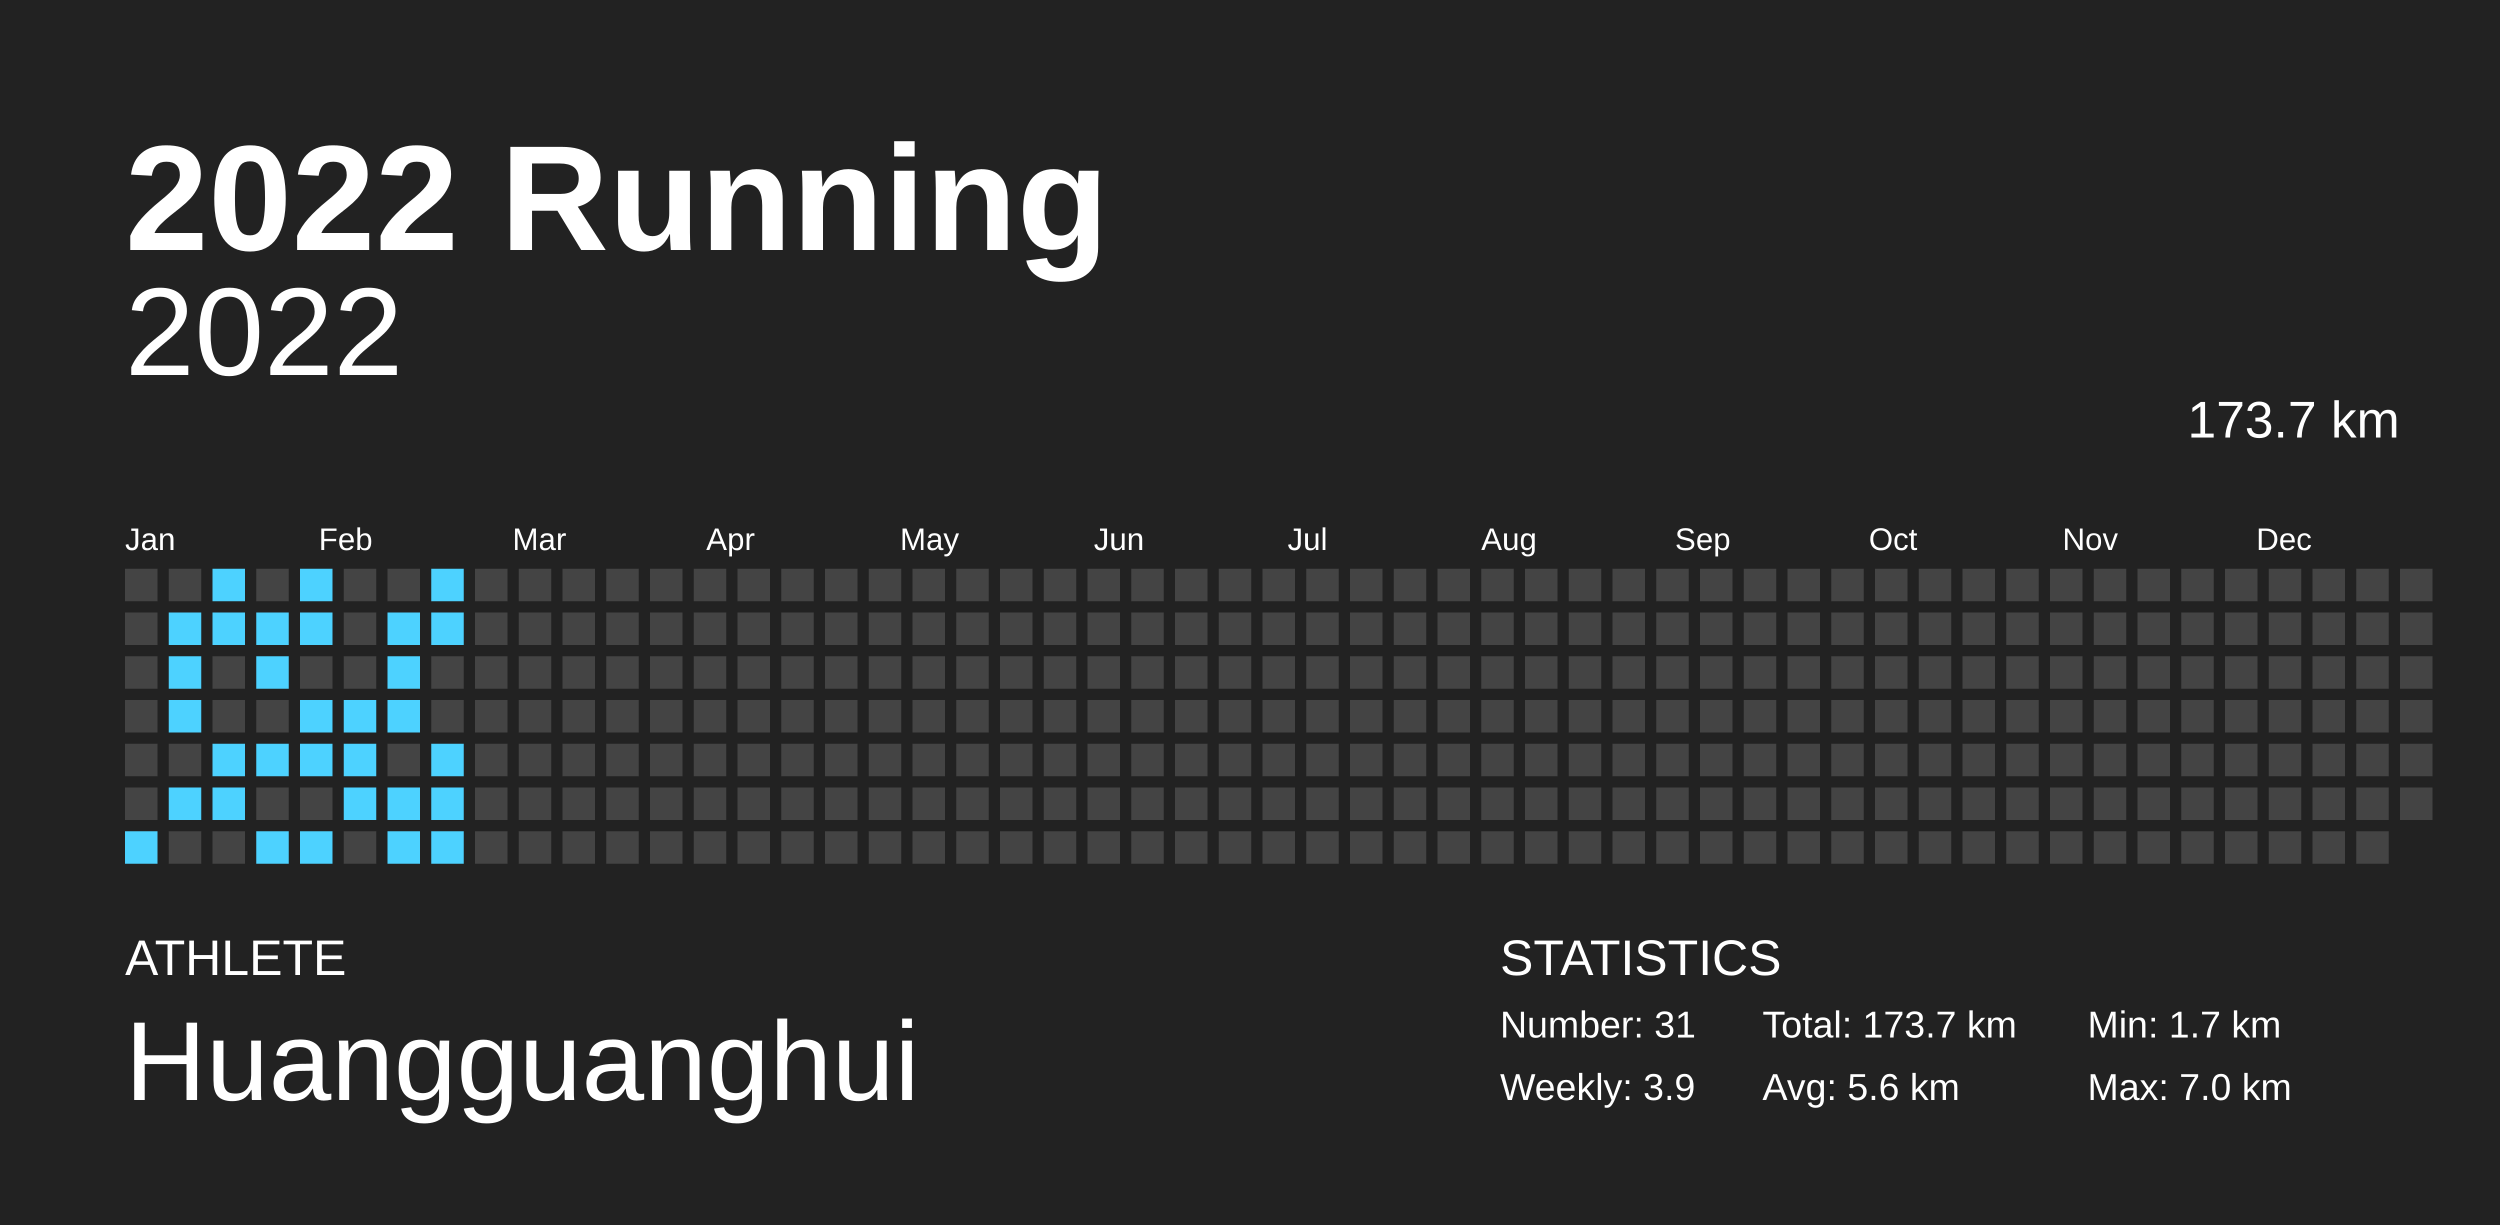
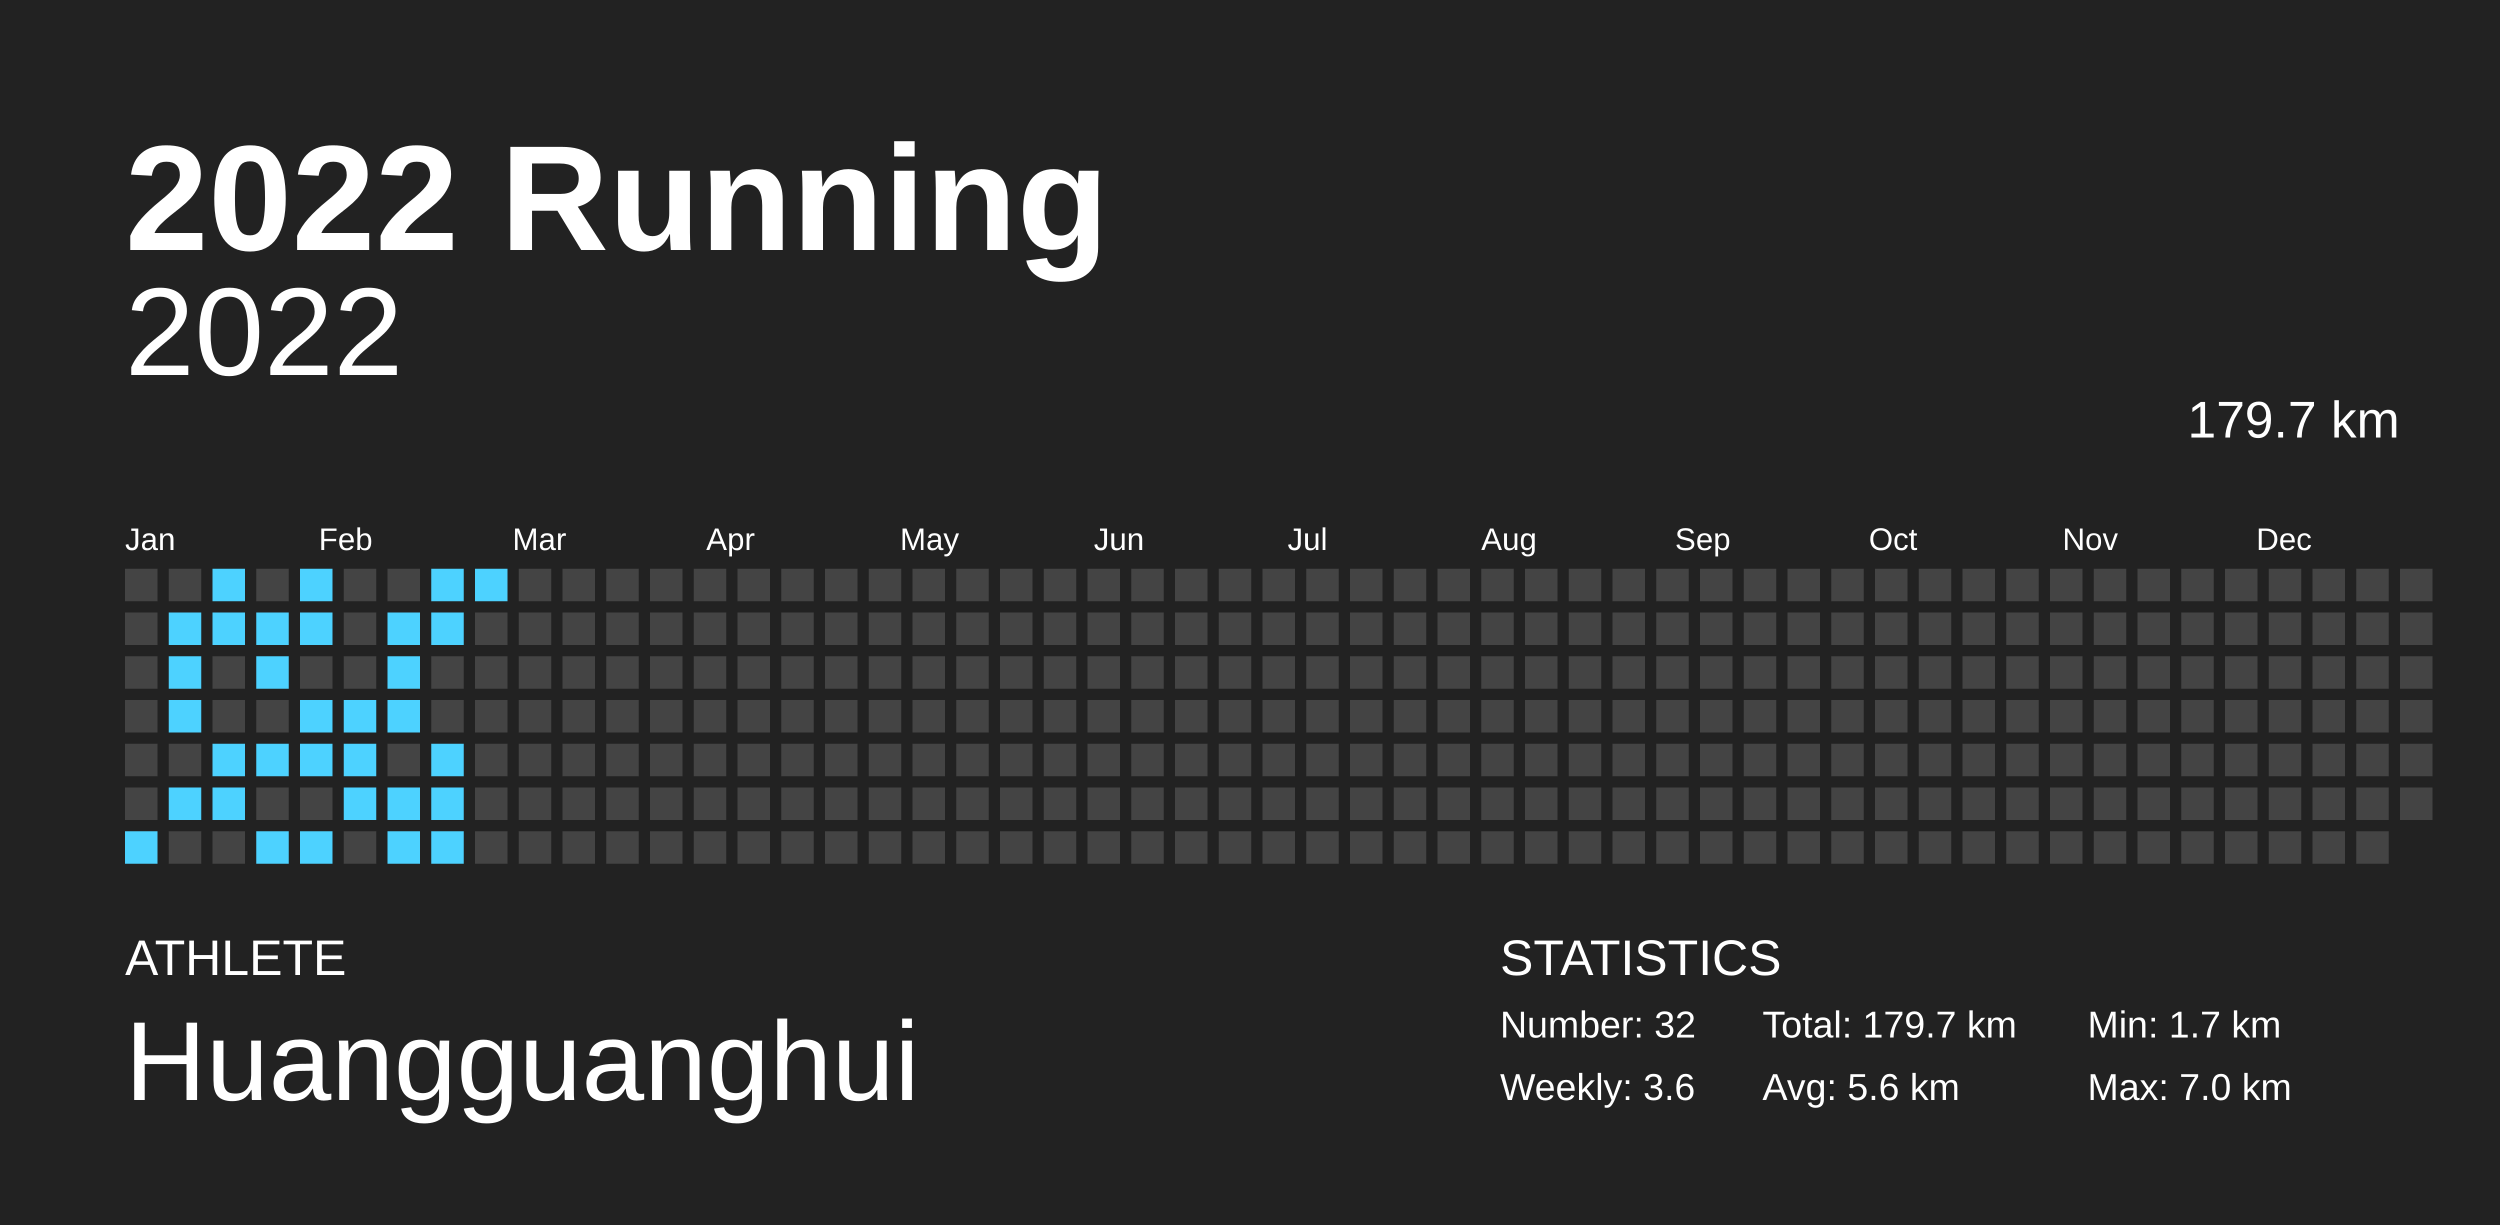
<svg xmlns="http://www.w3.org/2000/svg" baseProfile="full" height="98mm" version="1.1" viewBox="0,0,200,98" width="200mm">
  <defs />
  <rect fill="#222222" height="98" width="200" x="0" y="0" />
  <text fill="#FFFFFF" style="font-size:12px; font-family:Arial; font-weight:bold;" x="10" y="20">2022 Running</text>
  <text fill="#FFFFFF" style="font-size:4px; font-family:Arial" x="10" y="78">ATHLETE</text>
  <text fill="#FFFFFF" style="font-size:9px; font-family:Arial" x="10" y="88">Huangguanghui</text>
  <text fill="#FFFFFF" style="font-size:4px; font-family:Arial" x="120" y="78">STATISTICS</text>
-   <text fill="#FFFFFF" style="font-size:3px; font-family:Arial" x="120" y="83">Number: 31</text>
-   <text fill="#FFFFFF" style="font-size:3px; font-family:Arial" x="120" y="88">Weekly: 3.9</text>
-   <text fill="#FFFFFF" style="font-size:3px; font-family:Arial" x="141" y="83">Total: 173.7 km</text>
+   <text fill="#FFFFFF" style="font-size:3px; font-family:Arial" x="120" y="83">Number: 32</text>
+   <text fill="#FFFFFF" style="font-size:3px; font-family:Arial" x="120" y="88">Weekly: 3.6</text>
+   <text fill="#FFFFFF" style="font-size:3px; font-family:Arial" x="141" y="83">Total: 179.7 km</text>
  <text fill="#FFFFFF" style="font-size:3px; font-family:Arial" x="141" y="88">Avg: 5.6 km</text>
  <text fill="#FFFFFF" style="font-size:3px; font-family:Arial" x="167" y="83">Min: 1.7 km</text>
  <text fill="#FFFFFF" style="font-size:3px; font-family:Arial" x="167" y="88">Max: 7.0 km</text>
  <text alignment-baseline="hanging" fill="#FFFFFF" style="font-size:10.0px; font-family:Arial;" x="10" y="30">2022</text>
-   <text alignment-baseline="hanging" fill="#FFFFFF" style="font-size:4.125px; font-family:Arial;" x="175" y="35">173.7 km</text>
+   <text alignment-baseline="hanging" fill="#FFFFFF" style="font-size:4.125px; font-family:Arial;" x="175" y="35">179.7 km</text>
  <text fill="#FFFFFF" style="font-size:2.5px; font-family:Arial" x="10.0" y="44">Jan</text>
  <text fill="#FFFFFF" style="font-size:2.5px; font-family:Arial" x="25.5" y="44">Feb</text>
  <text fill="#FFFFFF" style="font-size:2.5px; font-family:Arial" x="41.0" y="44">Mar</text>
  <text fill="#FFFFFF" style="font-size:2.5px; font-family:Arial" x="56.5" y="44">Apr</text>
  <text fill="#FFFFFF" style="font-size:2.5px; font-family:Arial" x="72.0" y="44">May</text>
  <text fill="#FFFFFF" style="font-size:2.5px; font-family:Arial" x="87.5" y="44">Jun</text>
  <text fill="#FFFFFF" style="font-size:2.5px; font-family:Arial" x="103.0" y="44">Jul</text>
  <text fill="#FFFFFF" style="font-size:2.5px; font-family:Arial" x="118.5" y="44">Aug</text>
  <text fill="#FFFFFF" style="font-size:2.5px; font-family:Arial" x="134.0" y="44">Sep</text>
  <text fill="#FFFFFF" style="font-size:2.5px; font-family:Arial" x="149.5" y="44">Oct</text>
  <text fill="#FFFFFF" style="font-size:2.5px; font-family:Arial" x="165.0" y="44">Nov</text>
  <text fill="#FFFFFF" style="font-size:2.5px; font-family:Arial" x="180.5" y="44">Dec</text>
  <rect fill="#444444" height="2.6" width="2.6" x="10.0" y="45.5" />
  <rect fill="#444444" height="2.6" width="2.6" x="10.0" y="49.0" />
  <rect fill="#444444" height="2.6" width="2.6" x="10.0" y="52.5" />
  <rect fill="#444444" height="2.6" width="2.6" x="10.0" y="56.0" />
  <rect fill="#444444" height="2.6" width="2.6" x="10.0" y="59.5" />
  <rect fill="#444444" height="2.6" width="2.6" x="10.0" y="63.0" />
  <rect fill="#4dd2ff" height="2.6" width="2.6" x="10.0" y="66.5" />
  <rect fill="#444444" height="2.6" width="2.6" x="13.5" y="45.5" />
  <rect fill="#4dd2ff" height="2.6" width="2.6" x="13.5" y="49.0" />
  <rect fill="#4dd2ff" height="2.6" width="2.6" x="13.5" y="52.5" />
  <rect fill="#4dd2ff" height="2.6" width="2.6" x="13.5" y="56.0" />
  <rect fill="#444444" height="2.6" width="2.6" x="13.5" y="59.5" />
  <rect fill="#4dd2ff" height="2.6" width="2.6" x="13.5" y="63.0" />
  <rect fill="#444444" height="2.6" width="2.6" x="13.5" y="66.5" />
  <rect fill="#4dd2ff" height="2.6" width="2.6" x="17.0" y="45.5" />
  <rect fill="#4dd2ff" height="2.6" width="2.6" x="17.0" y="49.0" />
  <rect fill="#444444" height="2.6" width="2.6" x="17.0" y="52.5" />
  <rect fill="#444444" height="2.6" width="2.6" x="17.0" y="56.0" />
  <rect fill="#4dd2ff" height="2.6" width="2.6" x="17.0" y="59.5" />
  <rect fill="#4dd2ff" height="2.6" width="2.6" x="17.0" y="63.0" />
  <rect fill="#444444" height="2.6" width="2.6" x="17.0" y="66.5" />
  <rect fill="#444444" height="2.6" width="2.6" x="20.5" y="45.5" />
  <rect fill="#4dd2ff" height="2.6" width="2.6" x="20.5" y="49.0" />
  <rect fill="#4dd2ff" height="2.6" width="2.6" x="20.5" y="52.5" />
  <rect fill="#444444" height="2.6" width="2.6" x="20.5" y="56.0" />
  <rect fill="#4dd2ff" height="2.6" width="2.6" x="20.5" y="59.5" />
  <rect fill="#444444" height="2.6" width="2.6" x="20.5" y="63.0" />
  <rect fill="#4dd2ff" height="2.6" width="2.6" x="20.5" y="66.5" />
  <rect fill="#4dd2ff" height="2.6" width="2.6" x="24.0" y="45.5" />
  <rect fill="#4dd2ff" height="2.6" width="2.6" x="24.0" y="49.0" />
  <rect fill="#444444" height="2.6" width="2.6" x="24.0" y="52.5" />
  <rect fill="#4dd2ff" height="2.6" width="2.6" x="24.0" y="56.0" />
  <rect fill="#4dd2ff" height="2.6" width="2.6" x="24.0" y="59.5" />
  <rect fill="#444444" height="2.6" width="2.6" x="24.0" y="63.0" />
  <rect fill="#4dd2ff" height="2.6" width="2.6" x="24.0" y="66.5" />
  <rect fill="#444444" height="2.6" width="2.6" x="27.5" y="45.5" />
  <rect fill="#444444" height="2.6" width="2.6" x="27.5" y="49.0" />
  <rect fill="#444444" height="2.6" width="2.6" x="27.5" y="52.5" />
  <rect fill="#4dd2ff" height="2.6" width="2.6" x="27.5" y="56.0" />
  <rect fill="#4dd2ff" height="2.6" width="2.6" x="27.5" y="59.5" />
  <rect fill="#4dd2ff" height="2.6" width="2.6" x="27.5" y="63.0" />
  <rect fill="#444444" height="2.6" width="2.6" x="27.5" y="66.5" />
  <rect fill="#444444" height="2.6" width="2.6" x="31.0" y="45.5" />
  <rect fill="#4dd2ff" height="2.6" width="2.6" x="31.0" y="49.0" />
  <rect fill="#4dd2ff" height="2.6" width="2.6" x="31.0" y="52.5" />
  <rect fill="#4dd2ff" height="2.6" width="2.6" x="31.0" y="56.0" />
  <rect fill="#444444" height="2.6" width="2.6" x="31.0" y="59.5" />
  <rect fill="#4dd2ff" height="2.6" width="2.6" x="31.0" y="63.0" />
  <rect fill="#4dd2ff" height="2.6" width="2.6" x="31.0" y="66.5" />
  <rect fill="#4dd2ff" height="2.6" width="2.6" x="34.5" y="45.5" />
  <rect fill="#4dd2ff" height="2.6" width="2.6" x="34.5" y="49.0" />
  <rect fill="#444444" height="2.6" width="2.6" x="34.5" y="52.5" />
  <rect fill="#444444" height="2.6" width="2.6" x="34.5" y="56.0" />
  <rect fill="#4dd2ff" height="2.6" width="2.6" x="34.5" y="59.5" />
  <rect fill="#4dd2ff" height="2.6" width="2.6" x="34.5" y="63.0" />
  <rect fill="#4dd2ff" height="2.6" width="2.6" x="34.5" y="66.5" />
-   <rect fill="#444444" height="2.6" width="2.6" x="38.0" y="45.5" />
+   <rect fill="#4dd2ff" height="2.6" width="2.6" x="38.0" y="45.5" />
  <rect fill="#444444" height="2.6" width="2.6" x="38.0" y="49.0" />
  <rect fill="#444444" height="2.6" width="2.6" x="38.0" y="52.5" />
  <rect fill="#444444" height="2.6" width="2.6" x="38.0" y="56.0" />
  <rect fill="#444444" height="2.6" width="2.6" x="38.0" y="59.5" />
  <rect fill="#444444" height="2.6" width="2.6" x="38.0" y="63.0" />
  <rect fill="#444444" height="2.6" width="2.6" x="38.0" y="66.5" />
  <rect fill="#444444" height="2.6" width="2.6" x="41.5" y="45.5" />
  <rect fill="#444444" height="2.6" width="2.6" x="41.5" y="49.0" />
  <rect fill="#444444" height="2.6" width="2.6" x="41.5" y="52.5" />
  <rect fill="#444444" height="2.6" width="2.6" x="41.5" y="56.0" />
  <rect fill="#444444" height="2.6" width="2.6" x="41.5" y="59.5" />
  <rect fill="#444444" height="2.6" width="2.6" x="41.5" y="63.0" />
  <rect fill="#444444" height="2.6" width="2.6" x="41.5" y="66.5" />
  <rect fill="#444444" height="2.6" width="2.6" x="45.0" y="45.5" />
  <rect fill="#444444" height="2.6" width="2.6" x="45.0" y="49.0" />
  <rect fill="#444444" height="2.6" width="2.6" x="45.0" y="52.5" />
  <rect fill="#444444" height="2.6" width="2.6" x="45.0" y="56.0" />
  <rect fill="#444444" height="2.6" width="2.6" x="45.0" y="59.5" />
  <rect fill="#444444" height="2.6" width="2.6" x="45.0" y="63.0" />
  <rect fill="#444444" height="2.6" width="2.6" x="45.0" y="66.5" />
  <rect fill="#444444" height="2.6" width="2.6" x="48.5" y="45.5" />
  <rect fill="#444444" height="2.6" width="2.6" x="48.5" y="49.0" />
  <rect fill="#444444" height="2.6" width="2.6" x="48.5" y="52.5" />
  <rect fill="#444444" height="2.6" width="2.6" x="48.5" y="56.0" />
  <rect fill="#444444" height="2.6" width="2.6" x="48.5" y="59.5" />
  <rect fill="#444444" height="2.6" width="2.6" x="48.5" y="63.0" />
  <rect fill="#444444" height="2.6" width="2.6" x="48.5" y="66.5" />
  <rect fill="#444444" height="2.6" width="2.6" x="52.0" y="45.5" />
  <rect fill="#444444" height="2.6" width="2.6" x="52.0" y="49.0" />
  <rect fill="#444444" height="2.6" width="2.6" x="52.0" y="52.5" />
  <rect fill="#444444" height="2.6" width="2.6" x="52.0" y="56.0" />
  <rect fill="#444444" height="2.6" width="2.6" x="52.0" y="59.5" />
  <rect fill="#444444" height="2.6" width="2.6" x="52.0" y="63.0" />
  <rect fill="#444444" height="2.6" width="2.6" x="52.0" y="66.5" />
  <rect fill="#444444" height="2.6" width="2.6" x="55.5" y="45.5" />
  <rect fill="#444444" height="2.6" width="2.6" x="55.5" y="49.0" />
  <rect fill="#444444" height="2.6" width="2.6" x="55.5" y="52.5" />
  <rect fill="#444444" height="2.6" width="2.6" x="55.5" y="56.0" />
  <rect fill="#444444" height="2.6" width="2.6" x="55.5" y="59.5" />
  <rect fill="#444444" height="2.6" width="2.6" x="55.5" y="63.0" />
  <rect fill="#444444" height="2.6" width="2.6" x="55.5" y="66.5" />
  <rect fill="#444444" height="2.6" width="2.6" x="59.0" y="45.5" />
  <rect fill="#444444" height="2.6" width="2.6" x="59.0" y="49.0" />
  <rect fill="#444444" height="2.6" width="2.6" x="59.0" y="52.5" />
  <rect fill="#444444" height="2.6" width="2.6" x="59.0" y="56.0" />
  <rect fill="#444444" height="2.6" width="2.6" x="59.0" y="59.5" />
  <rect fill="#444444" height="2.6" width="2.6" x="59.0" y="63.0" />
  <rect fill="#444444" height="2.6" width="2.6" x="59.0" y="66.5" />
  <rect fill="#444444" height="2.6" width="2.6" x="62.5" y="45.5" />
  <rect fill="#444444" height="2.6" width="2.6" x="62.5" y="49.0" />
  <rect fill="#444444" height="2.6" width="2.6" x="62.5" y="52.5" />
  <rect fill="#444444" height="2.6" width="2.6" x="62.5" y="56.0" />
  <rect fill="#444444" height="2.6" width="2.6" x="62.5" y="59.5" />
  <rect fill="#444444" height="2.6" width="2.6" x="62.5" y="63.0" />
  <rect fill="#444444" height="2.6" width="2.6" x="62.5" y="66.5" />
  <rect fill="#444444" height="2.6" width="2.6" x="66.0" y="45.5" />
  <rect fill="#444444" height="2.6" width="2.6" x="66.0" y="49.0" />
  <rect fill="#444444" height="2.6" width="2.6" x="66.0" y="52.5" />
  <rect fill="#444444" height="2.6" width="2.6" x="66.0" y="56.0" />
  <rect fill="#444444" height="2.6" width="2.6" x="66.0" y="59.5" />
  <rect fill="#444444" height="2.6" width="2.6" x="66.0" y="63.0" />
  <rect fill="#444444" height="2.6" width="2.6" x="66.0" y="66.5" />
  <rect fill="#444444" height="2.6" width="2.6" x="69.5" y="45.5" />
  <rect fill="#444444" height="2.6" width="2.6" x="69.5" y="49.0" />
  <rect fill="#444444" height="2.6" width="2.6" x="69.5" y="52.5" />
  <rect fill="#444444" height="2.6" width="2.6" x="69.5" y="56.0" />
  <rect fill="#444444" height="2.6" width="2.6" x="69.5" y="59.5" />
  <rect fill="#444444" height="2.6" width="2.6" x="69.5" y="63.0" />
  <rect fill="#444444" height="2.6" width="2.6" x="69.5" y="66.5" />
  <rect fill="#444444" height="2.6" width="2.6" x="73.0" y="45.5" />
  <rect fill="#444444" height="2.6" width="2.6" x="73.0" y="49.0" />
  <rect fill="#444444" height="2.6" width="2.6" x="73.0" y="52.5" />
  <rect fill="#444444" height="2.6" width="2.6" x="73.0" y="56.0" />
  <rect fill="#444444" height="2.6" width="2.6" x="73.0" y="59.5" />
  <rect fill="#444444" height="2.6" width="2.6" x="73.0" y="63.0" />
  <rect fill="#444444" height="2.6" width="2.6" x="73.0" y="66.5" />
  <rect fill="#444444" height="2.6" width="2.6" x="76.5" y="45.5" />
  <rect fill="#444444" height="2.6" width="2.6" x="76.5" y="49.0" />
  <rect fill="#444444" height="2.6" width="2.6" x="76.5" y="52.5" />
  <rect fill="#444444" height="2.6" width="2.6" x="76.5" y="56.0" />
  <rect fill="#444444" height="2.6" width="2.6" x="76.5" y="59.5" />
  <rect fill="#444444" height="2.6" width="2.6" x="76.5" y="63.0" />
  <rect fill="#444444" height="2.6" width="2.6" x="76.5" y="66.5" />
  <rect fill="#444444" height="2.6" width="2.6" x="80.0" y="45.5" />
  <rect fill="#444444" height="2.6" width="2.6" x="80.0" y="49.0" />
  <rect fill="#444444" height="2.6" width="2.6" x="80.0" y="52.5" />
  <rect fill="#444444" height="2.6" width="2.6" x="80.0" y="56.0" />
  <rect fill="#444444" height="2.6" width="2.6" x="80.0" y="59.5" />
  <rect fill="#444444" height="2.6" width="2.6" x="80.0" y="63.0" />
  <rect fill="#444444" height="2.6" width="2.6" x="80.0" y="66.5" />
  <rect fill="#444444" height="2.6" width="2.6" x="83.5" y="45.5" />
  <rect fill="#444444" height="2.6" width="2.6" x="83.5" y="49.0" />
  <rect fill="#444444" height="2.6" width="2.6" x="83.5" y="52.5" />
  <rect fill="#444444" height="2.6" width="2.6" x="83.5" y="56.0" />
  <rect fill="#444444" height="2.6" width="2.6" x="83.5" y="59.5" />
  <rect fill="#444444" height="2.6" width="2.6" x="83.5" y="63.0" />
  <rect fill="#444444" height="2.6" width="2.6" x="83.5" y="66.5" />
  <rect fill="#444444" height="2.6" width="2.6" x="87.0" y="45.5" />
  <rect fill="#444444" height="2.6" width="2.6" x="87.0" y="49.0" />
  <rect fill="#444444" height="2.6" width="2.6" x="87.0" y="52.5" />
  <rect fill="#444444" height="2.6" width="2.6" x="87.0" y="56.0" />
  <rect fill="#444444" height="2.6" width="2.6" x="87.0" y="59.5" />
  <rect fill="#444444" height="2.6" width="2.6" x="87.0" y="63.0" />
  <rect fill="#444444" height="2.6" width="2.6" x="87.0" y="66.5" />
  <rect fill="#444444" height="2.6" width="2.6" x="90.5" y="45.5" />
  <rect fill="#444444" height="2.6" width="2.6" x="90.5" y="49.0" />
  <rect fill="#444444" height="2.6" width="2.6" x="90.5" y="52.5" />
  <rect fill="#444444" height="2.6" width="2.6" x="90.5" y="56.0" />
  <rect fill="#444444" height="2.6" width="2.6" x="90.5" y="59.5" />
  <rect fill="#444444" height="2.6" width="2.6" x="90.5" y="63.0" />
  <rect fill="#444444" height="2.6" width="2.6" x="90.5" y="66.5" />
  <rect fill="#444444" height="2.6" width="2.6" x="94.0" y="45.5" />
  <rect fill="#444444" height="2.6" width="2.6" x="94.0" y="49.0" />
  <rect fill="#444444" height="2.6" width="2.6" x="94.0" y="52.5" />
  <rect fill="#444444" height="2.6" width="2.6" x="94.0" y="56.0" />
  <rect fill="#444444" height="2.6" width="2.6" x="94.0" y="59.5" />
  <rect fill="#444444" height="2.6" width="2.6" x="94.0" y="63.0" />
  <rect fill="#444444" height="2.6" width="2.6" x="94.0" y="66.5" />
  <rect fill="#444444" height="2.6" width="2.6" x="97.5" y="45.5" />
  <rect fill="#444444" height="2.6" width="2.6" x="97.5" y="49.0" />
  <rect fill="#444444" height="2.6" width="2.6" x="97.5" y="52.5" />
  <rect fill="#444444" height="2.6" width="2.6" x="97.5" y="56.0" />
  <rect fill="#444444" height="2.6" width="2.6" x="97.5" y="59.5" />
  <rect fill="#444444" height="2.6" width="2.6" x="97.5" y="63.0" />
  <rect fill="#444444" height="2.6" width="2.6" x="97.5" y="66.5" />
  <rect fill="#444444" height="2.6" width="2.6" x="101.0" y="45.5" />
  <rect fill="#444444" height="2.6" width="2.6" x="101.0" y="49.0" />
  <rect fill="#444444" height="2.6" width="2.6" x="101.0" y="52.5" />
  <rect fill="#444444" height="2.6" width="2.6" x="101.0" y="56.0" />
  <rect fill="#444444" height="2.6" width="2.6" x="101.0" y="59.5" />
  <rect fill="#444444" height="2.6" width="2.6" x="101.0" y="63.0" />
  <rect fill="#444444" height="2.6" width="2.6" x="101.0" y="66.5" />
  <rect fill="#444444" height="2.6" width="2.6" x="104.5" y="45.5" />
  <rect fill="#444444" height="2.6" width="2.6" x="104.5" y="49.0" />
  <rect fill="#444444" height="2.6" width="2.6" x="104.5" y="52.5" />
  <rect fill="#444444" height="2.6" width="2.6" x="104.5" y="56.0" />
  <rect fill="#444444" height="2.6" width="2.6" x="104.5" y="59.5" />
  <rect fill="#444444" height="2.6" width="2.6" x="104.5" y="63.0" />
  <rect fill="#444444" height="2.6" width="2.6" x="104.5" y="66.5" />
  <rect fill="#444444" height="2.6" width="2.6" x="108.0" y="45.5" />
  <rect fill="#444444" height="2.6" width="2.6" x="108.0" y="49.0" />
  <rect fill="#444444" height="2.6" width="2.6" x="108.0" y="52.5" />
  <rect fill="#444444" height="2.6" width="2.6" x="108.0" y="56.0" />
  <rect fill="#444444" height="2.6" width="2.6" x="108.0" y="59.5" />
  <rect fill="#444444" height="2.6" width="2.6" x="108.0" y="63.0" />
  <rect fill="#444444" height="2.6" width="2.6" x="108.0" y="66.5" />
  <rect fill="#444444" height="2.6" width="2.6" x="111.5" y="45.5" />
  <rect fill="#444444" height="2.6" width="2.6" x="111.5" y="49.0" />
  <rect fill="#444444" height="2.6" width="2.6" x="111.5" y="52.5" />
  <rect fill="#444444" height="2.6" width="2.6" x="111.5" y="56.0" />
  <rect fill="#444444" height="2.6" width="2.6" x="111.5" y="59.5" />
  <rect fill="#444444" height="2.6" width="2.6" x="111.5" y="63.0" />
  <rect fill="#444444" height="2.6" width="2.6" x="111.5" y="66.5" />
  <rect fill="#444444" height="2.6" width="2.6" x="115.0" y="45.5" />
  <rect fill="#444444" height="2.6" width="2.6" x="115.0" y="49.0" />
  <rect fill="#444444" height="2.6" width="2.6" x="115.0" y="52.5" />
  <rect fill="#444444" height="2.6" width="2.6" x="115.0" y="56.0" />
  <rect fill="#444444" height="2.6" width="2.6" x="115.0" y="59.5" />
  <rect fill="#444444" height="2.6" width="2.6" x="115.0" y="63.0" />
  <rect fill="#444444" height="2.6" width="2.6" x="115.0" y="66.5" />
  <rect fill="#444444" height="2.6" width="2.6" x="118.5" y="45.5" />
  <rect fill="#444444" height="2.6" width="2.6" x="118.5" y="49.0" />
  <rect fill="#444444" height="2.6" width="2.6" x="118.5" y="52.5" />
  <rect fill="#444444" height="2.6" width="2.6" x="118.5" y="56.0" />
  <rect fill="#444444" height="2.6" width="2.6" x="118.5" y="59.5" />
  <rect fill="#444444" height="2.6" width="2.6" x="118.5" y="63.0" />
  <rect fill="#444444" height="2.6" width="2.6" x="118.5" y="66.5" />
  <rect fill="#444444" height="2.6" width="2.6" x="122.0" y="45.5" />
  <rect fill="#444444" height="2.6" width="2.6" x="122.0" y="49.0" />
  <rect fill="#444444" height="2.6" width="2.6" x="122.0" y="52.5" />
  <rect fill="#444444" height="2.6" width="2.6" x="122.0" y="56.0" />
  <rect fill="#444444" height="2.6" width="2.6" x="122.0" y="59.5" />
  <rect fill="#444444" height="2.6" width="2.6" x="122.0" y="63.0" />
  <rect fill="#444444" height="2.6" width="2.6" x="122.0" y="66.5" />
  <rect fill="#444444" height="2.6" width="2.6" x="125.5" y="45.5" />
  <rect fill="#444444" height="2.6" width="2.6" x="125.5" y="49.0" />
  <rect fill="#444444" height="2.6" width="2.6" x="125.5" y="52.5" />
  <rect fill="#444444" height="2.6" width="2.6" x="125.5" y="56.0" />
  <rect fill="#444444" height="2.6" width="2.6" x="125.5" y="59.5" />
  <rect fill="#444444" height="2.6" width="2.6" x="125.5" y="63.0" />
  <rect fill="#444444" height="2.6" width="2.6" x="125.5" y="66.5" />
  <rect fill="#444444" height="2.6" width="2.6" x="129.0" y="45.5" />
  <rect fill="#444444" height="2.6" width="2.6" x="129.0" y="49.0" />
  <rect fill="#444444" height="2.6" width="2.6" x="129.0" y="52.5" />
  <rect fill="#444444" height="2.6" width="2.6" x="129.0" y="56.0" />
  <rect fill="#444444" height="2.6" width="2.6" x="129.0" y="59.5" />
  <rect fill="#444444" height="2.6" width="2.6" x="129.0" y="63.0" />
  <rect fill="#444444" height="2.6" width="2.6" x="129.0" y="66.5" />
  <rect fill="#444444" height="2.6" width="2.6" x="132.5" y="45.5" />
  <rect fill="#444444" height="2.6" width="2.6" x="132.5" y="49.0" />
  <rect fill="#444444" height="2.6" width="2.6" x="132.5" y="52.5" />
  <rect fill="#444444" height="2.6" width="2.6" x="132.5" y="56.0" />
  <rect fill="#444444" height="2.6" width="2.6" x="132.5" y="59.5" />
  <rect fill="#444444" height="2.6" width="2.6" x="132.5" y="63.0" />
  <rect fill="#444444" height="2.6" width="2.6" x="132.5" y="66.5" />
  <rect fill="#444444" height="2.6" width="2.6" x="136.0" y="45.5" />
  <rect fill="#444444" height="2.6" width="2.6" x="136.0" y="49.0" />
  <rect fill="#444444" height="2.6" width="2.6" x="136.0" y="52.5" />
  <rect fill="#444444" height="2.6" width="2.6" x="136.0" y="56.0" />
  <rect fill="#444444" height="2.6" width="2.6" x="136.0" y="59.5" />
  <rect fill="#444444" height="2.6" width="2.6" x="136.0" y="63.0" />
  <rect fill="#444444" height="2.6" width="2.6" x="136.0" y="66.5" />
  <rect fill="#444444" height="2.6" width="2.6" x="139.5" y="45.5" />
  <rect fill="#444444" height="2.6" width="2.6" x="139.5" y="49.0" />
  <rect fill="#444444" height="2.6" width="2.6" x="139.5" y="52.5" />
  <rect fill="#444444" height="2.6" width="2.6" x="139.5" y="56.0" />
  <rect fill="#444444" height="2.6" width="2.6" x="139.5" y="59.5" />
  <rect fill="#444444" height="2.6" width="2.6" x="139.5" y="63.0" />
  <rect fill="#444444" height="2.6" width="2.6" x="139.5" y="66.5" />
  <rect fill="#444444" height="2.6" width="2.6" x="143.0" y="45.5" />
  <rect fill="#444444" height="2.6" width="2.6" x="143.0" y="49.0" />
  <rect fill="#444444" height="2.6" width="2.6" x="143.0" y="52.5" />
  <rect fill="#444444" height="2.6" width="2.6" x="143.0" y="56.0" />
  <rect fill="#444444" height="2.6" width="2.6" x="143.0" y="59.5" />
  <rect fill="#444444" height="2.6" width="2.6" x="143.0" y="63.0" />
  <rect fill="#444444" height="2.6" width="2.6" x="143.0" y="66.5" />
  <rect fill="#444444" height="2.6" width="2.6" x="146.5" y="45.5" />
  <rect fill="#444444" height="2.6" width="2.6" x="146.5" y="49.0" />
  <rect fill="#444444" height="2.6" width="2.6" x="146.5" y="52.5" />
  <rect fill="#444444" height="2.6" width="2.6" x="146.5" y="56.0" />
  <rect fill="#444444" height="2.6" width="2.6" x="146.5" y="59.5" />
  <rect fill="#444444" height="2.6" width="2.6" x="146.5" y="63.0" />
  <rect fill="#444444" height="2.6" width="2.6" x="146.5" y="66.5" />
  <rect fill="#444444" height="2.6" width="2.6" x="150.0" y="45.5" />
  <rect fill="#444444" height="2.6" width="2.6" x="150.0" y="49.0" />
  <rect fill="#444444" height="2.6" width="2.6" x="150.0" y="52.5" />
  <rect fill="#444444" height="2.6" width="2.6" x="150.0" y="56.0" />
  <rect fill="#444444" height="2.6" width="2.6" x="150.0" y="59.5" />
  <rect fill="#444444" height="2.6" width="2.6" x="150.0" y="63.0" />
  <rect fill="#444444" height="2.6" width="2.6" x="150.0" y="66.5" />
  <rect fill="#444444" height="2.6" width="2.6" x="153.5" y="45.5" />
  <rect fill="#444444" height="2.6" width="2.6" x="153.5" y="49.0" />
  <rect fill="#444444" height="2.6" width="2.6" x="153.5" y="52.5" />
  <rect fill="#444444" height="2.6" width="2.6" x="153.5" y="56.0" />
  <rect fill="#444444" height="2.6" width="2.6" x="153.5" y="59.5" />
  <rect fill="#444444" height="2.6" width="2.6" x="153.5" y="63.0" />
  <rect fill="#444444" height="2.6" width="2.6" x="153.5" y="66.5" />
  <rect fill="#444444" height="2.6" width="2.6" x="157.0" y="45.5" />
  <rect fill="#444444" height="2.6" width="2.6" x="157.0" y="49.0" />
  <rect fill="#444444" height="2.6" width="2.6" x="157.0" y="52.5" />
  <rect fill="#444444" height="2.6" width="2.6" x="157.0" y="56.0" />
  <rect fill="#444444" height="2.6" width="2.6" x="157.0" y="59.5" />
  <rect fill="#444444" height="2.6" width="2.6" x="157.0" y="63.0" />
  <rect fill="#444444" height="2.6" width="2.6" x="157.0" y="66.5" />
  <rect fill="#444444" height="2.6" width="2.6" x="160.5" y="45.5" />
  <rect fill="#444444" height="2.6" width="2.6" x="160.5" y="49.0" />
  <rect fill="#444444" height="2.6" width="2.6" x="160.5" y="52.5" />
  <rect fill="#444444" height="2.6" width="2.6" x="160.5" y="56.0" />
  <rect fill="#444444" height="2.6" width="2.6" x="160.5" y="59.5" />
  <rect fill="#444444" height="2.6" width="2.6" x="160.5" y="63.0" />
  <rect fill="#444444" height="2.6" width="2.6" x="160.5" y="66.5" />
  <rect fill="#444444" height="2.6" width="2.6" x="164.0" y="45.5" />
  <rect fill="#444444" height="2.6" width="2.6" x="164.0" y="49.0" />
  <rect fill="#444444" height="2.6" width="2.6" x="164.0" y="52.5" />
  <rect fill="#444444" height="2.6" width="2.6" x="164.0" y="56.0" />
  <rect fill="#444444" height="2.6" width="2.6" x="164.0" y="59.5" />
  <rect fill="#444444" height="2.6" width="2.6" x="164.0" y="63.0" />
  <rect fill="#444444" height="2.6" width="2.6" x="164.0" y="66.5" />
  <rect fill="#444444" height="2.6" width="2.6" x="167.5" y="45.5" />
  <rect fill="#444444" height="2.6" width="2.6" x="167.5" y="49.0" />
  <rect fill="#444444" height="2.6" width="2.6" x="167.5" y="52.5" />
  <rect fill="#444444" height="2.6" width="2.6" x="167.5" y="56.0" />
  <rect fill="#444444" height="2.6" width="2.6" x="167.5" y="59.5" />
  <rect fill="#444444" height="2.6" width="2.6" x="167.5" y="63.0" />
  <rect fill="#444444" height="2.6" width="2.6" x="167.5" y="66.5" />
  <rect fill="#444444" height="2.6" width="2.6" x="171.0" y="45.5" />
  <rect fill="#444444" height="2.6" width="2.6" x="171.0" y="49.0" />
  <rect fill="#444444" height="2.6" width="2.6" x="171.0" y="52.5" />
  <rect fill="#444444" height="2.6" width="2.6" x="171.0" y="56.0" />
  <rect fill="#444444" height="2.6" width="2.6" x="171.0" y="59.5" />
  <rect fill="#444444" height="2.6" width="2.6" x="171.0" y="63.0" />
  <rect fill="#444444" height="2.6" width="2.6" x="171.0" y="66.5" />
  <rect fill="#444444" height="2.6" width="2.6" x="174.5" y="45.5" />
  <rect fill="#444444" height="2.6" width="2.6" x="174.5" y="49.0" />
  <rect fill="#444444" height="2.6" width="2.6" x="174.5" y="52.5" />
  <rect fill="#444444" height="2.6" width="2.6" x="174.5" y="56.0" />
  <rect fill="#444444" height="2.6" width="2.6" x="174.5" y="59.5" />
  <rect fill="#444444" height="2.6" width="2.6" x="174.5" y="63.0" />
  <rect fill="#444444" height="2.6" width="2.6" x="174.5" y="66.5" />
  <rect fill="#444444" height="2.6" width="2.6" x="178.0" y="45.5" />
  <rect fill="#444444" height="2.6" width="2.6" x="178.0" y="49.0" />
  <rect fill="#444444" height="2.6" width="2.6" x="178.0" y="52.5" />
  <rect fill="#444444" height="2.6" width="2.6" x="178.0" y="56.0" />
  <rect fill="#444444" height="2.6" width="2.6" x="178.0" y="59.5" />
  <rect fill="#444444" height="2.6" width="2.6" x="178.0" y="63.0" />
  <rect fill="#444444" height="2.6" width="2.6" x="178.0" y="66.5" />
  <rect fill="#444444" height="2.6" width="2.6" x="181.5" y="45.5" />
  <rect fill="#444444" height="2.6" width="2.6" x="181.5" y="49.0" />
  <rect fill="#444444" height="2.6" width="2.6" x="181.5" y="52.5" />
  <rect fill="#444444" height="2.6" width="2.6" x="181.5" y="56.0" />
  <rect fill="#444444" height="2.6" width="2.6" x="181.5" y="59.5" />
  <rect fill="#444444" height="2.6" width="2.6" x="181.5" y="63.0" />
  <rect fill="#444444" height="2.6" width="2.6" x="181.5" y="66.5" />
  <rect fill="#444444" height="2.6" width="2.6" x="185.0" y="45.5" />
  <rect fill="#444444" height="2.6" width="2.6" x="185.0" y="49.0" />
  <rect fill="#444444" height="2.6" width="2.6" x="185.0" y="52.5" />
  <rect fill="#444444" height="2.6" width="2.6" x="185.0" y="56.0" />
  <rect fill="#444444" height="2.6" width="2.6" x="185.0" y="59.5" />
  <rect fill="#444444" height="2.6" width="2.6" x="185.0" y="63.0" />
  <rect fill="#444444" height="2.6" width="2.6" x="185.0" y="66.5" />
  <rect fill="#444444" height="2.6" width="2.6" x="188.5" y="45.5" />
  <rect fill="#444444" height="2.6" width="2.6" x="188.5" y="49.0" />
  <rect fill="#444444" height="2.6" width="2.6" x="188.5" y="52.5" />
  <rect fill="#444444" height="2.6" width="2.6" x="188.5" y="56.0" />
  <rect fill="#444444" height="2.6" width="2.6" x="188.5" y="59.5" />
  <rect fill="#444444" height="2.6" width="2.6" x="188.5" y="63.0" />
  <rect fill="#444444" height="2.6" width="2.6" x="188.5" y="66.5" />
  <rect fill="#444444" height="2.6" width="2.6" x="192.0" y="45.5" />
  <rect fill="#444444" height="2.6" width="2.6" x="192.0" y="49.0" />
  <rect fill="#444444" height="2.6" width="2.6" x="192.0" y="52.5" />
  <rect fill="#444444" height="2.6" width="2.6" x="192.0" y="56.0" />
  <rect fill="#444444" height="2.6" width="2.6" x="192.0" y="59.5" />
  <rect fill="#444444" height="2.6" width="2.6" x="192.0" y="63.0" />
</svg>
